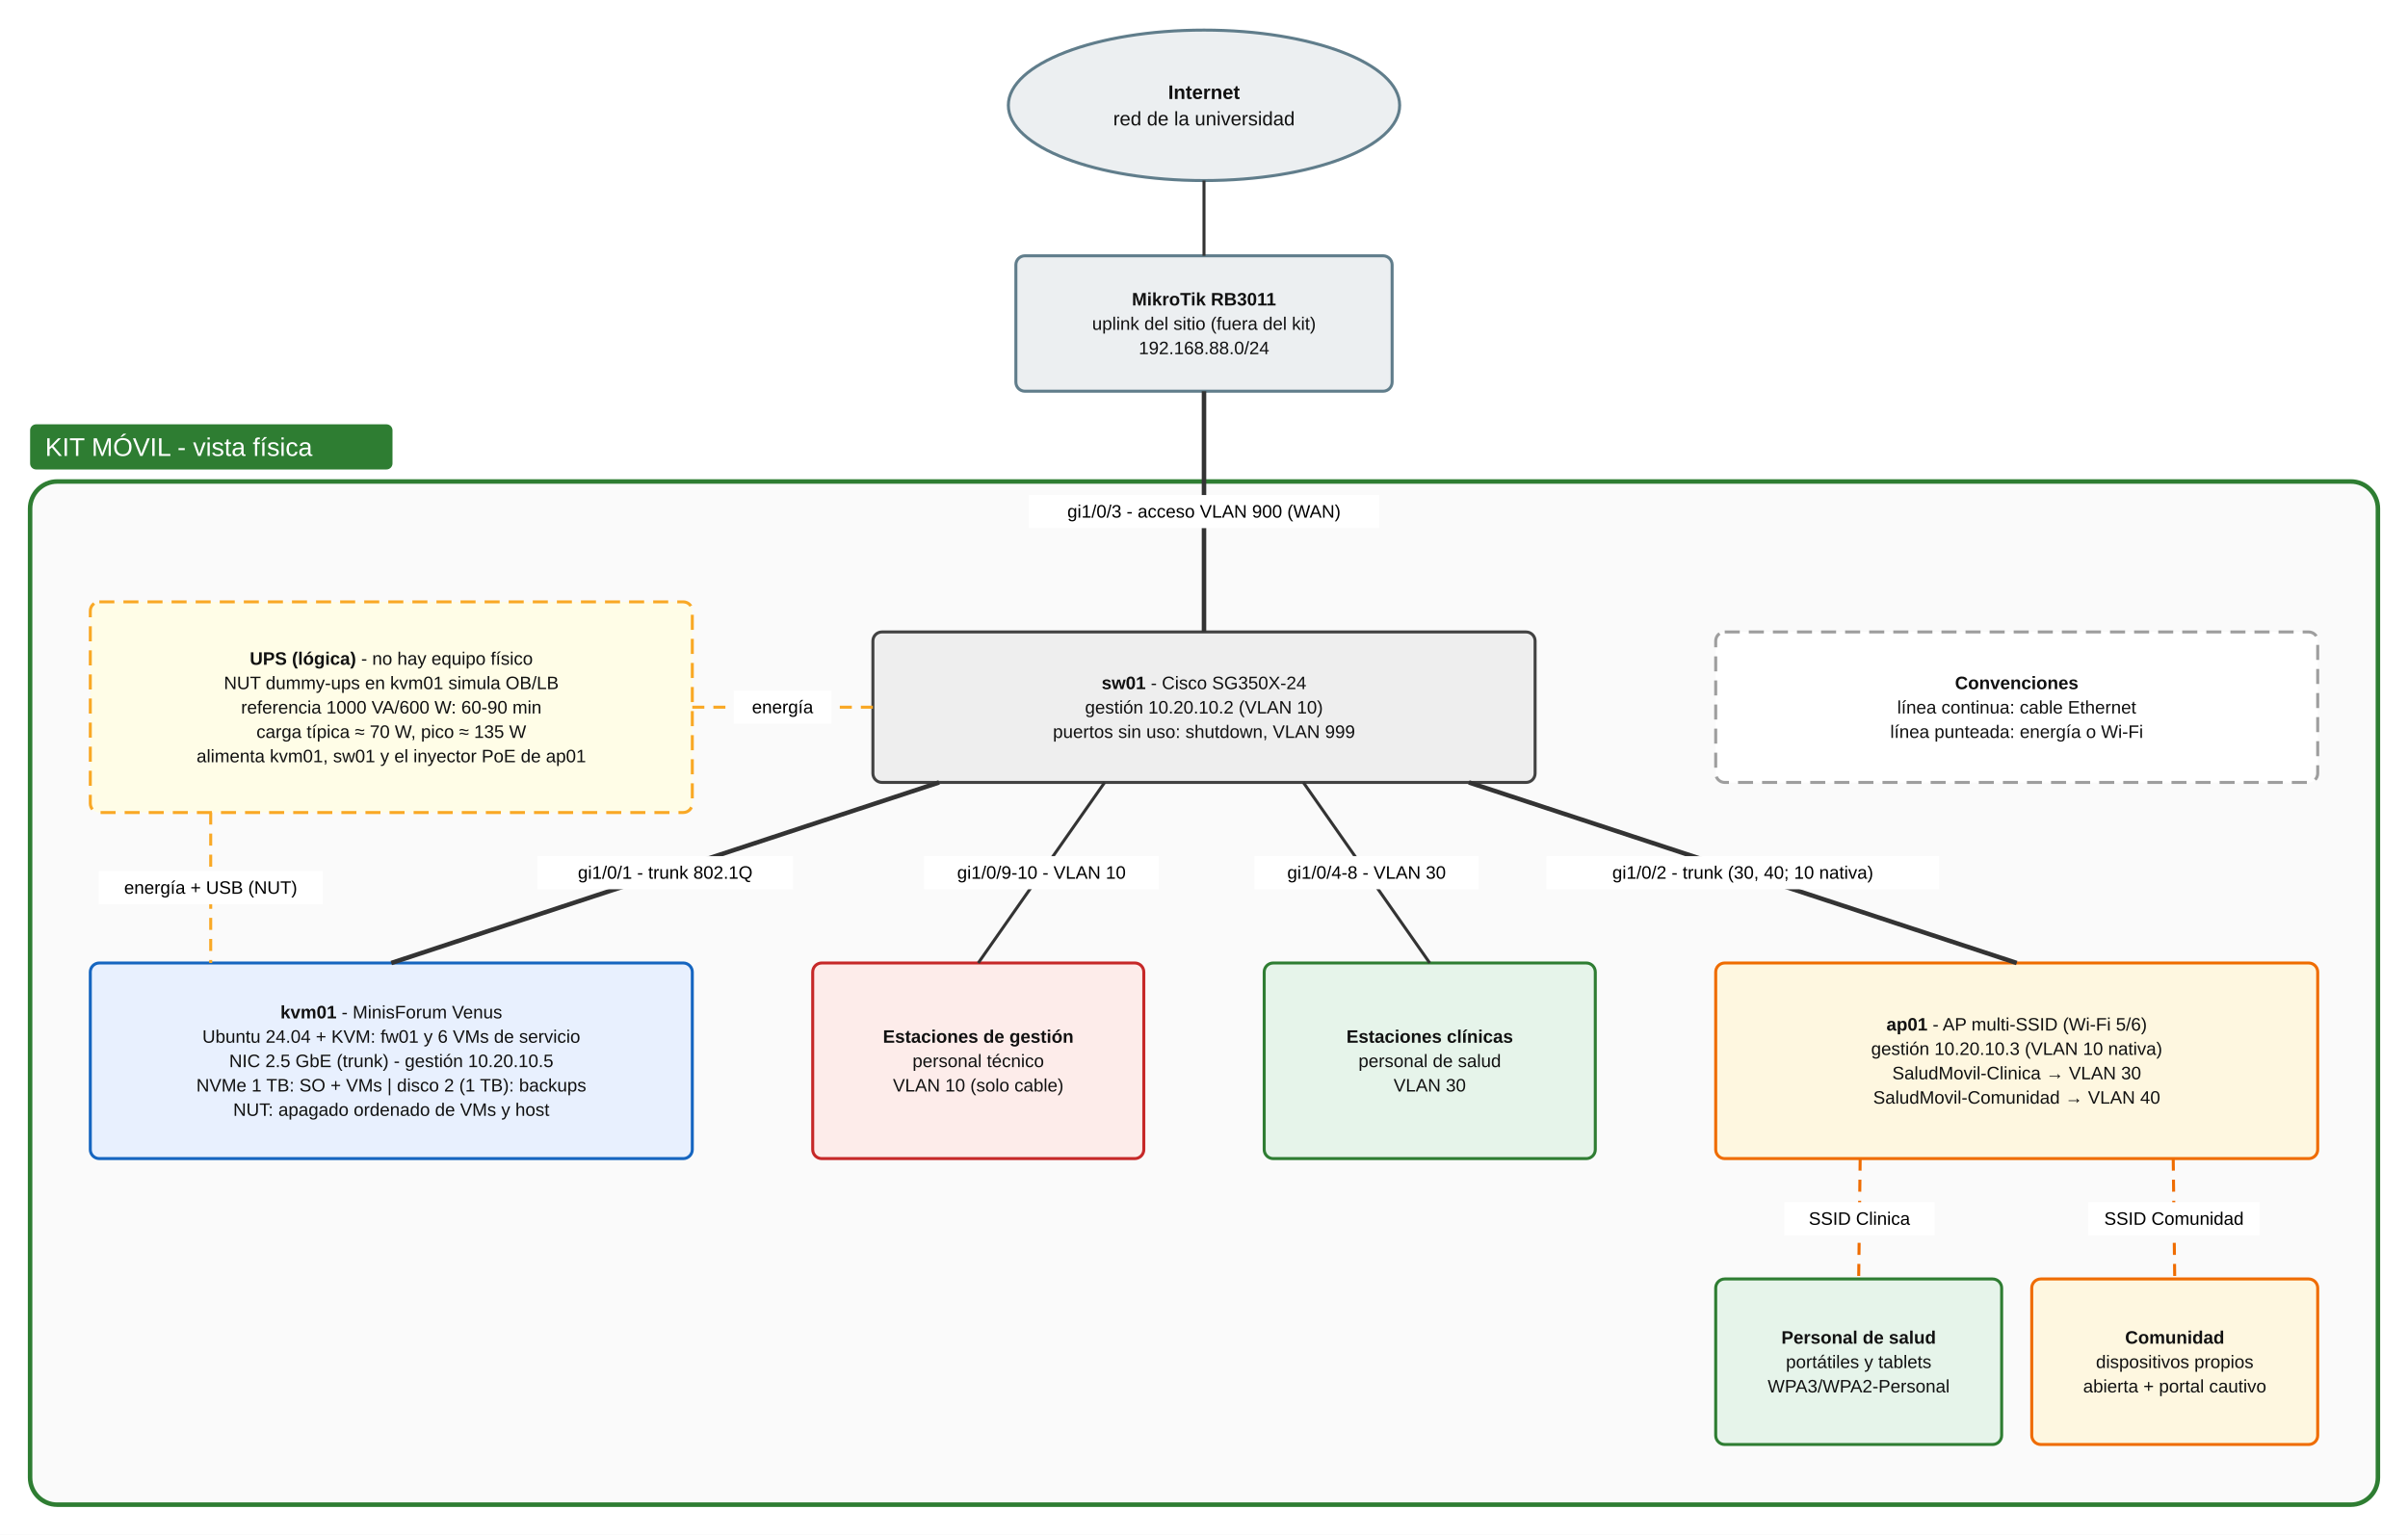
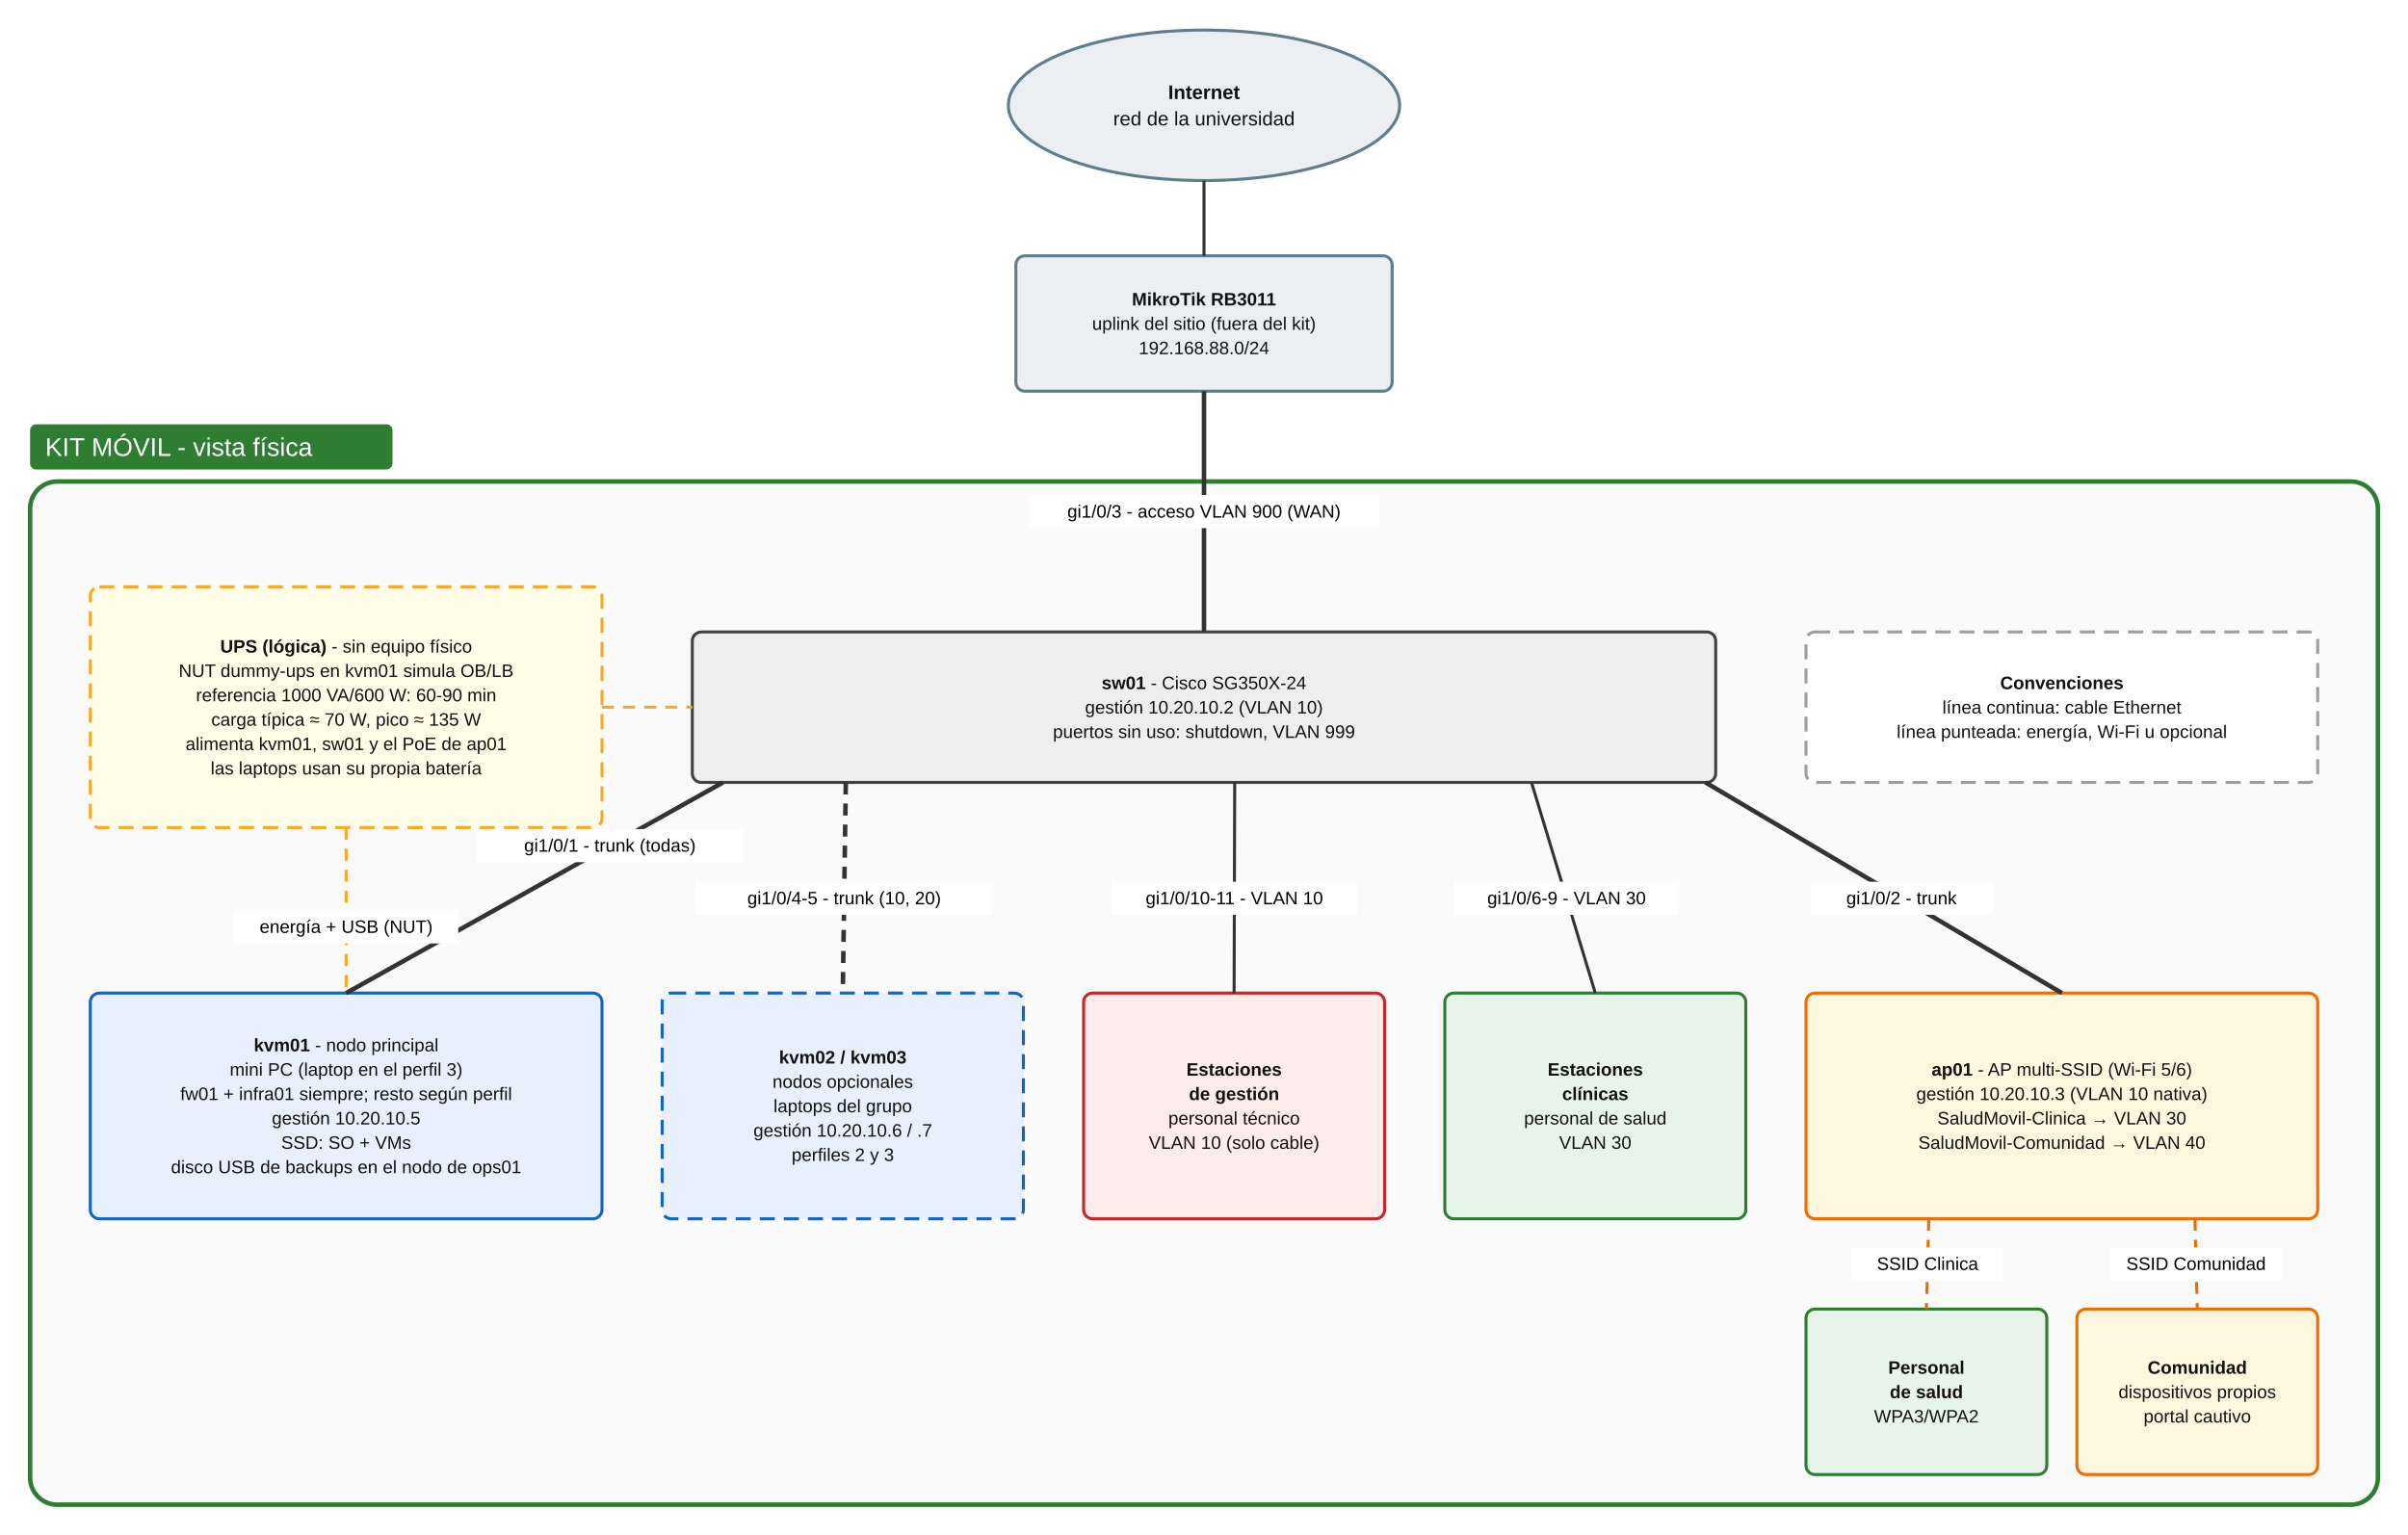
<svg xmlns="http://www.w3.org/2000/svg" width="1600" height="1020" viewBox="0 0 1600 1020" font-family="Liberation Sans, Arial, sans-serif">
  <rect width="1600" height="1020" fill="#FFFFFF" />
  <rect x="20" y="320" width="1560" height="680" rx="18" fill="#FAFAFA" stroke="#2E7D32" stroke-width="3" />
  <rect x="20" y="282" width="240.8" height="30" rx="4" fill="#2E7D32" />
  <text x="30" y="303" font-size="17" fill="#FFFFFF">KIT MÓVIL - vista física</text>
  <ellipse cx="800.0" cy="70.0" rx="130.0" ry="50.0" fill="#ECEFF1" stroke="#607D8B" stroke-width="2" />
  <text x="800.0" y="65.775" font-size="13" text-anchor="middle" fill="#111111">
    <tspan font-weight="bold">Internet</tspan>
  </text>
  <text x="800.0" y="83.325" font-size="13" text-anchor="middle" fill="#111111">red de la universidad</text>
  <rect x="675" y="170" width="250" height="90" rx="6" fill="#ECEFF1" stroke="#607D8B" stroke-width="2" />
  <text x="800.0" y="203.0" font-size="12" text-anchor="middle" fill="#111111">
    <tspan font-weight="bold">MikroTik RB3011</tspan>
  </text>
  <text x="800.0" y="219.2" font-size="12" text-anchor="middle" fill="#111111">uplink del sitio (fuera del kit)</text>
  <text x="800.0" y="235.4" font-size="12" text-anchor="middle" fill="#111111">192.168.88.0/24</text>
-   <rect x="60" y="400" width="400" height="140" rx="6" fill="#FFFDE7" stroke="#F9A825" stroke-width="2" stroke-dasharray="10,6" />
-   <text x="260.0" y="441.8" font-size="12" text-anchor="middle" fill="#111111">
-     <tspan font-weight="bold">UPS (lógica)</tspan> - no hay equipo físico</text>
-   <text x="260.0" y="458.0" font-size="12" text-anchor="middle" fill="#111111">NUT dummy-ups en kvm01 simula OB/LB</text>
-   <text x="260.0" y="474.2" font-size="12" text-anchor="middle" fill="#111111">referencia 1000 VA/600 W: 60-90 min</text>
-   <text x="260.0" y="490.4" font-size="12" text-anchor="middle" fill="#111111">carga típica ≈ 70 W, pico ≈ 135 W</text>
-   <text x="260.0" y="506.6" font-size="12" text-anchor="middle" fill="#111111">alimenta kvm01, sw01 y el inyector PoE de ap01</text>
-   <rect x="580" y="420" width="440" height="100" rx="6" fill="#EEEEEE" stroke="#424242" stroke-width="2" />
+   <rect x="60" y="390" width="340" height="160" rx="6" fill="#FFFDE7" stroke="#F9A825" stroke-width="2" stroke-dasharray="10,6" />
+   <text x="230.0" y="433.7" font-size="12" text-anchor="middle" fill="#111111">
+     <tspan font-weight="bold">UPS (lógica)</tspan> - sin equipo físico</text>
+   <text x="230.0" y="449.9" font-size="12" text-anchor="middle" fill="#111111">NUT dummy-ups en kvm01 simula OB/LB</text>
+   <text x="230.0" y="466.1" font-size="12" text-anchor="middle" fill="#111111">referencia 1000 VA/600 W: 60-90 min</text>
+   <text x="230.0" y="482.3" font-size="12" text-anchor="middle" fill="#111111">carga típica ≈ 70 W, pico ≈ 135 W</text>
+   <text x="230.0" y="498.5" font-size="12" text-anchor="middle" fill="#111111">alimenta kvm01, sw01 y el PoE de ap01</text>
+   <text x="230.0" y="514.7" font-size="12" text-anchor="middle" fill="#111111">las laptops usan su propia batería</text>
+   <rect x="460" y="420" width="680" height="100" rx="6" fill="#EEEEEE" stroke="#424242" stroke-width="2" />
  <text x="800.0" y="458.0" font-size="12" text-anchor="middle" fill="#111111">
    <tspan font-weight="bold">sw01</tspan> - Cisco SG350X-24</text>
  <text x="800.0" y="474.2" font-size="12" text-anchor="middle" fill="#111111">gestión 10.20.10.2 (VLAN 10)</text>
  <text x="800.0" y="490.4" font-size="12" text-anchor="middle" fill="#111111">puertos sin uso: shutdown, VLAN 999</text>
-   <rect x="1140" y="420" width="400" height="100" rx="6" fill="#FFFFFF" stroke="#9E9E9E" stroke-width="2" stroke-dasharray="10,6" />
-   <text x="1340.0" y="458.0" font-size="12" text-anchor="middle" fill="#111111">
+   <rect x="1200" y="420" width="340" height="100" rx="6" fill="#FFFFFF" stroke="#9E9E9E" stroke-width="2" stroke-dasharray="10,6" />
+   <text x="1370.0" y="458.0" font-size="12" text-anchor="middle" fill="#111111">
    <tspan font-weight="bold">Convenciones</tspan>
  </text>
-   <text x="1340.0" y="474.2" font-size="12" text-anchor="middle" fill="#111111">línea continua: cable Ethernet</text>
-   <text x="1340.0" y="490.4" font-size="12" text-anchor="middle" fill="#111111">línea punteada: energía o Wi-Fi</text>
-   <rect x="60" y="640" width="400" height="130" rx="6" fill="#E8F0FE" stroke="#1565C0" stroke-width="2" />
-   <text x="260.0" y="676.8" font-size="12" text-anchor="middle" fill="#111111">
-     <tspan font-weight="bold">kvm01</tspan> - MinisForum Venus</text>
-   <text x="260.0" y="693" font-size="12" text-anchor="middle" fill="#111111">Ubuntu 24.04 + KVM: fw01 y 6 VMs de servicio</text>
-   <text x="260.0" y="709.2" font-size="12" text-anchor="middle" fill="#111111">NIC 2.5 GbE (trunk) - gestión 10.20.10.5</text>
-   <text x="260.0" y="725.4" font-size="12" text-anchor="middle" fill="#111111">NVMe 1 TB: SO + VMs | disco 2 (1 TB): backups</text>
-   <text x="260.0" y="741.6" font-size="12" text-anchor="middle" fill="#111111">NUT: apagado ordenado de VMs y host</text>
-   <rect x="540" y="640" width="220" height="130" rx="6" fill="#FDECEA" stroke="#C62828" stroke-width="2" />
-   <text x="650.0" y="693.0" font-size="12" text-anchor="middle" fill="#111111">
-     <tspan font-weight="bold">Estaciones de gestión</tspan>
+   <text x="1370.0" y="474.2" font-size="12" text-anchor="middle" fill="#111111">línea continua: cable Ethernet</text>
+   <text x="1370.0" y="490.4" font-size="12" text-anchor="middle" fill="#111111">línea punteada: energía, Wi-Fi u opcional</text>
+   <rect x="60" y="660" width="340" height="150" rx="6" fill="#E8F0FE" stroke="#1565C0" stroke-width="2" />
+   <text x="230.0" y="698.7" font-size="12" text-anchor="middle" fill="#111111">
+     <tspan font-weight="bold">kvm01</tspan> - nodo principal</text>
+   <text x="230.0" y="714.9" font-size="12" text-anchor="middle" fill="#111111">mini PC (laptop en el perfil 3)</text>
+   <text x="230.0" y="731.1" font-size="12" text-anchor="middle" fill="#111111">fw01 + infra01 siempre; resto según perfil</text>
+   <text x="230.0" y="747.3" font-size="12" text-anchor="middle" fill="#111111">gestión 10.20.10.5</text>
+   <text x="230.0" y="763.5" font-size="12" text-anchor="middle" fill="#111111">SSD: SO + VMs</text>
+   <text x="230.0" y="779.7" font-size="12" text-anchor="middle" fill="#111111">disco USB de backups en el nodo de ops01</text>
+   <rect x="440" y="660" width="240" height="150" rx="6" fill="#E8F0FE" stroke="#1565C0" stroke-width="2" stroke-dasharray="10,6" />
+   <text x="560.0" y="706.8" font-size="12" text-anchor="middle" fill="#111111">
+     <tspan font-weight="bold">kvm02 / kvm03</tspan>
  </text>
-   <text x="650.0" y="709.2" font-size="12" text-anchor="middle" fill="#111111">personal técnico</text>
-   <text x="650.0" y="725.4" font-size="12" text-anchor="middle" fill="#111111">VLAN 10 (solo cable)</text>
-   <rect x="840" y="640" width="220" height="130" rx="6" fill="#E6F4EA" stroke="#2E7D32" stroke-width="2" />
-   <text x="950.0" y="693.0" font-size="12" text-anchor="middle" fill="#111111">
-     <tspan font-weight="bold">Estaciones clínicas</tspan>
+   <text x="560.0" y="723" font-size="12" text-anchor="middle" fill="#111111">nodos opcionales</text>
+   <text x="560.0" y="739.2" font-size="12" text-anchor="middle" fill="#111111">laptops del grupo</text>
+   <text x="560.0" y="755.4" font-size="12" text-anchor="middle" fill="#111111">gestión 10.20.10.6 / .7</text>
+   <text x="560.0" y="771.6" font-size="12" text-anchor="middle" fill="#111111">perfiles 2 y 3</text>
+   <rect x="720" y="660" width="200" height="150" rx="6" fill="#FDECEA" stroke="#C62828" stroke-width="2" />
+   <text x="820.0" y="714.9" font-size="12" text-anchor="middle" fill="#111111">
+     <tspan font-weight="bold">Estaciones</tspan>
  </text>
-   <text x="950.0" y="709.2" font-size="12" text-anchor="middle" fill="#111111">personal de salud</text>
-   <text x="950.0" y="725.4" font-size="12" text-anchor="middle" fill="#111111">VLAN 30</text>
-   <rect x="1140" y="640" width="400" height="130" rx="6" fill="#FEF7E0" stroke="#EF6C00" stroke-width="2" />
-   <text x="1340.0" y="684.9" font-size="12" text-anchor="middle" fill="#111111">
+   <text x="820.0" y="731.1" font-size="12" text-anchor="middle" fill="#111111">
+     <tspan font-weight="bold">de gestión</tspan>
+   </text>
+   <text x="820.0" y="747.3" font-size="12" text-anchor="middle" fill="#111111">personal técnico</text>
+   <text x="820.0" y="763.5" font-size="12" text-anchor="middle" fill="#111111">VLAN 10 (solo cable)</text>
+   <rect x="960" y="660" width="200" height="150" rx="6" fill="#E6F4EA" stroke="#2E7D32" stroke-width="2" />
+   <text x="1060.0" y="714.9" font-size="12" text-anchor="middle" fill="#111111">
+     <tspan font-weight="bold">Estaciones</tspan>
+   </text>
+   <text x="1060.0" y="731.1" font-size="12" text-anchor="middle" fill="#111111">
+     <tspan font-weight="bold">clínicas</tspan>
+   </text>
+   <text x="1060.0" y="747.3" font-size="12" text-anchor="middle" fill="#111111">personal de salud</text>
+   <text x="1060.0" y="763.5" font-size="12" text-anchor="middle" fill="#111111">VLAN 30</text>
+   <rect x="1200" y="660" width="340" height="150" rx="6" fill="#FEF7E0" stroke="#EF6C00" stroke-width="2" />
+   <text x="1370.0" y="714.9" font-size="12" text-anchor="middle" fill="#111111">
    <tspan font-weight="bold">ap01</tspan> - AP multi-SSID (Wi-Fi 5/6)</text>
-   <text x="1340.0" y="701.1" font-size="12" text-anchor="middle" fill="#111111">gestión 10.20.10.3 (VLAN 10 nativa)</text>
-   <text x="1340.0" y="717.3" font-size="12" text-anchor="middle" fill="#111111">SaludMovil-Clinica → VLAN 30</text>
-   <text x="1340.0" y="733.5" font-size="12" text-anchor="middle" fill="#111111">SaludMovil-Comunidad → VLAN 40</text>
-   <rect x="1140" y="850" width="190" height="110" rx="6" fill="#E6F4EA" stroke="#2E7D32" stroke-width="2" />
-   <text x="1235.0" y="893.0" font-size="12" text-anchor="middle" fill="#111111">
-     <tspan font-weight="bold">Personal de salud</tspan>
+   <text x="1370.0" y="731.1" font-size="12" text-anchor="middle" fill="#111111">gestión 10.20.10.3 (VLAN 10 nativa)</text>
+   <text x="1370.0" y="747.3" font-size="12" text-anchor="middle" fill="#111111">SaludMovil-Clinica → VLAN 30</text>
+   <text x="1370.0" y="763.5" font-size="12" text-anchor="middle" fill="#111111">SaludMovil-Comunidad → VLAN 40</text>
+   <rect x="1200" y="870" width="160" height="110" rx="6" fill="#E6F4EA" stroke="#2E7D32" stroke-width="2" />
+   <text x="1280.0" y="913.0" font-size="12" text-anchor="middle" fill="#111111">
+     <tspan font-weight="bold">Personal</tspan>
  </text>
-   <text x="1235.0" y="909.2" font-size="12" text-anchor="middle" fill="#111111">portátiles y tablets</text>
-   <text x="1235.0" y="925.4" font-size="12" text-anchor="middle" fill="#111111">WPA3/WPA2-Personal</text>
-   <rect x="1350" y="850" width="190" height="110" rx="6" fill="#FEF7E0" stroke="#EF6C00" stroke-width="2" />
-   <text x="1445.0" y="893.0" font-size="12" text-anchor="middle" fill="#111111">
+   <text x="1280.0" y="929.2" font-size="12" text-anchor="middle" fill="#111111">
+     <tspan font-weight="bold">de salud</tspan>
+   </text>
+   <text x="1280.0" y="945.4" font-size="12" text-anchor="middle" fill="#111111">WPA3/WPA2</text>
+   <rect x="1380" y="870" width="160" height="110" rx="6" fill="#FEF7E0" stroke="#EF6C00" stroke-width="2" />
+   <text x="1460.0" y="913.0" font-size="12" text-anchor="middle" fill="#111111">
    <tspan font-weight="bold">Comunidad</tspan>
  </text>
-   <text x="1445.0" y="909.2" font-size="12" text-anchor="middle" fill="#111111">dispositivos propios</text>
-   <text x="1445.0" y="925.4" font-size="12" text-anchor="middle" fill="#111111">abierta + portal cautivo</text>
+   <text x="1460.0" y="929.2" font-size="12" text-anchor="middle" fill="#111111">dispositivos propios</text>
+   <text x="1460.0" y="945.4" font-size="12" text-anchor="middle" fill="#111111">portal cautivo</text>
  <line x1="800.0" y1="120" x2="800.0" y2="170" stroke="#333333" stroke-width="2" />
  <line x1="800.0" y1="260" x2="800.0" y2="420" stroke="#333333" stroke-width="3" />
  <rect x="683.5" y="329.0" width="233" height="22" fill="#FFFFFF" />
  <text x="800.0" y="344.0" font-size="12" text-anchor="middle">gi1/0/3 - acceso VLAN 900 (WAN)</text>
-   <line x1="624.0" y1="520" x2="260.0" y2="640" stroke="#333333" stroke-width="3" />
-   <rect x="357.0" y="569.0" width="170" height="22" fill="#FFFFFF" />
-   <text x="442.0" y="584.0" font-size="12" text-anchor="middle">gi1/0/1 - trunk 802.1Q</text>
-   <line x1="734.0" y1="520" x2="650.0" y2="640" stroke="#333333" stroke-width="2" />
-   <rect x="614.0" y="569.0" width="156" height="22" fill="#FFFFFF" />
-   <text x="692.0" y="584.0" font-size="12" text-anchor="middle">gi1/0/9-10 - VLAN 10</text>
-   <line x1="866.0" y1="520" x2="950.0" y2="640" stroke="#333333" stroke-width="2" />
-   <rect x="833.5" y="569.0" width="149" height="22" fill="#FFFFFF" />
-   <text x="908.0" y="584.0" font-size="12" text-anchor="middle">gi1/0/4-8 - VLAN 30</text>
-   <line x1="976.0" y1="520" x2="1340.0" y2="640" stroke="#333333" stroke-width="3" />
-   <rect x="1027.5" y="569.0" width="261" height="22" fill="#FFFFFF" />
-   <text x="1158.0" y="584.0" font-size="12" text-anchor="middle">gi1/0/2 - trunk (30, 40; 10 nativa)</text>
-   <line x1="460" y1="470.0" x2="580" y2="470.0" stroke="#F9A825" stroke-width="2" stroke-dasharray="8,6" />
-   <rect x="487.5" y="459.0" width="65" height="22" fill="#FFFFFF" />
-   <text x="520.0" y="474.0" font-size="12" text-anchor="middle">energía</text>
-   <line x1="140.0" y1="540" x2="140.0" y2="640" stroke="#F9A825" stroke-width="2" stroke-dasharray="8,6" />
-   <rect x="65.5" y="579.0" width="149" height="22" fill="#FFFFFF" />
-   <text x="140.0" y="594.0" font-size="12" text-anchor="middle">energía + USB (NUT)</text>
-   <line x1="1236.0" y1="770" x2="1235.0" y2="850" stroke="#EF6C00" stroke-width="2" stroke-dasharray="8,6" />
-   <rect x="1185.5" y="799.0" width="100" height="22" fill="#FFFFFF" />
-   <text x="1235.5" y="814.0" font-size="12" text-anchor="middle">SSID Clinica</text>
-   <line x1="1444.0" y1="770" x2="1445.0" y2="850" stroke="#EF6C00" stroke-width="2" stroke-dasharray="8,6" />
-   <rect x="1387.5" y="799.0" width="114" height="22" fill="#FFFFFF" />
-   <text x="1444.5" y="814.0" font-size="12" text-anchor="middle">SSID Comunidad</text>
+   <line x1="480.4" y1="520" x2="230.0" y2="660" stroke="#333333" stroke-width="3" />
+   <rect x="316.78" y="551.0" width="177" height="22" fill="#FFFFFF" />
+   <text x="405.28" y="566.0" font-size="12" text-anchor="middle">gi1/0/1 - trunk (todas)</text>
+   <line x1="562.0" y1="520" x2="560.0" y2="660" stroke="#333333" stroke-width="3" stroke-dasharray="8,6" />
+   <rect x="461.9" y="586.0" width="198" height="22" fill="#FFFFFF" />
+   <text x="560.9" y="601.0" font-size="12" text-anchor="middle">gi1/0/4-5 - trunk (10, 20)</text>
+   <line x1="820.4" y1="520" x2="820.0" y2="660" stroke="#333333" stroke-width="2" />
+   <rect x="738.68" y="586.0" width="163" height="22" fill="#FFFFFF" />
+   <text x="820.18" y="601.0" font-size="12" text-anchor="middle">gi1/0/10-11 - VLAN 10</text>
+   <line x1="1017.6" y1="520" x2="1060.0" y2="660" stroke="#333333" stroke-width="2" />
+   <rect x="966.42" y="586.0" width="149" height="22" fill="#FFFFFF" />
+   <text x="1040.92" y="601.0" font-size="12" text-anchor="middle">gi1/0/6-9 - VLAN 30</text>
+   <line x1="1133.2" y1="520" x2="1370.0" y2="660" stroke="#333333" stroke-width="3" />
+   <rect x="1202.94" y="586.0" width="121" height="22" fill="#FFFFFF" />
+   <text x="1263.44" y="601.0" font-size="12" text-anchor="middle">gi1/0/2 - trunk</text>
+   <line x1="400" y1="470.0" x2="460" y2="470.0" stroke="#F9A825" stroke-width="2" stroke-dasharray="8,6" />
+   <line x1="230.0" y1="550" x2="230.0" y2="660" stroke="#F9A825" stroke-width="2" stroke-dasharray="8,6" />
+   <rect x="155.5" y="605.0" width="149" height="22" fill="#FFFFFF" />
+   <text x="230.0" y="620.0" font-size="12" text-anchor="middle">energía + USB (NUT)</text>
+   <line x1="1281.6" y1="810" x2="1280.0" y2="870" stroke="#EF6C00" stroke-width="2" stroke-dasharray="8,6" />
+   <rect x="1230.8" y="829.0" width="100" height="22" fill="#FFFFFF" />
+   <text x="1280.8" y="844.0" font-size="12" text-anchor="middle">SSID Clinica</text>
+   <line x1="1458.4" y1="810" x2="1460.0" y2="870" stroke="#EF6C00" stroke-width="2" stroke-dasharray="8,6" />
+   <rect x="1402.2" y="829.0" width="114" height="22" fill="#FFFFFF" />
+   <text x="1459.2" y="844.0" font-size="12" text-anchor="middle">SSID Comunidad</text>
</svg>
